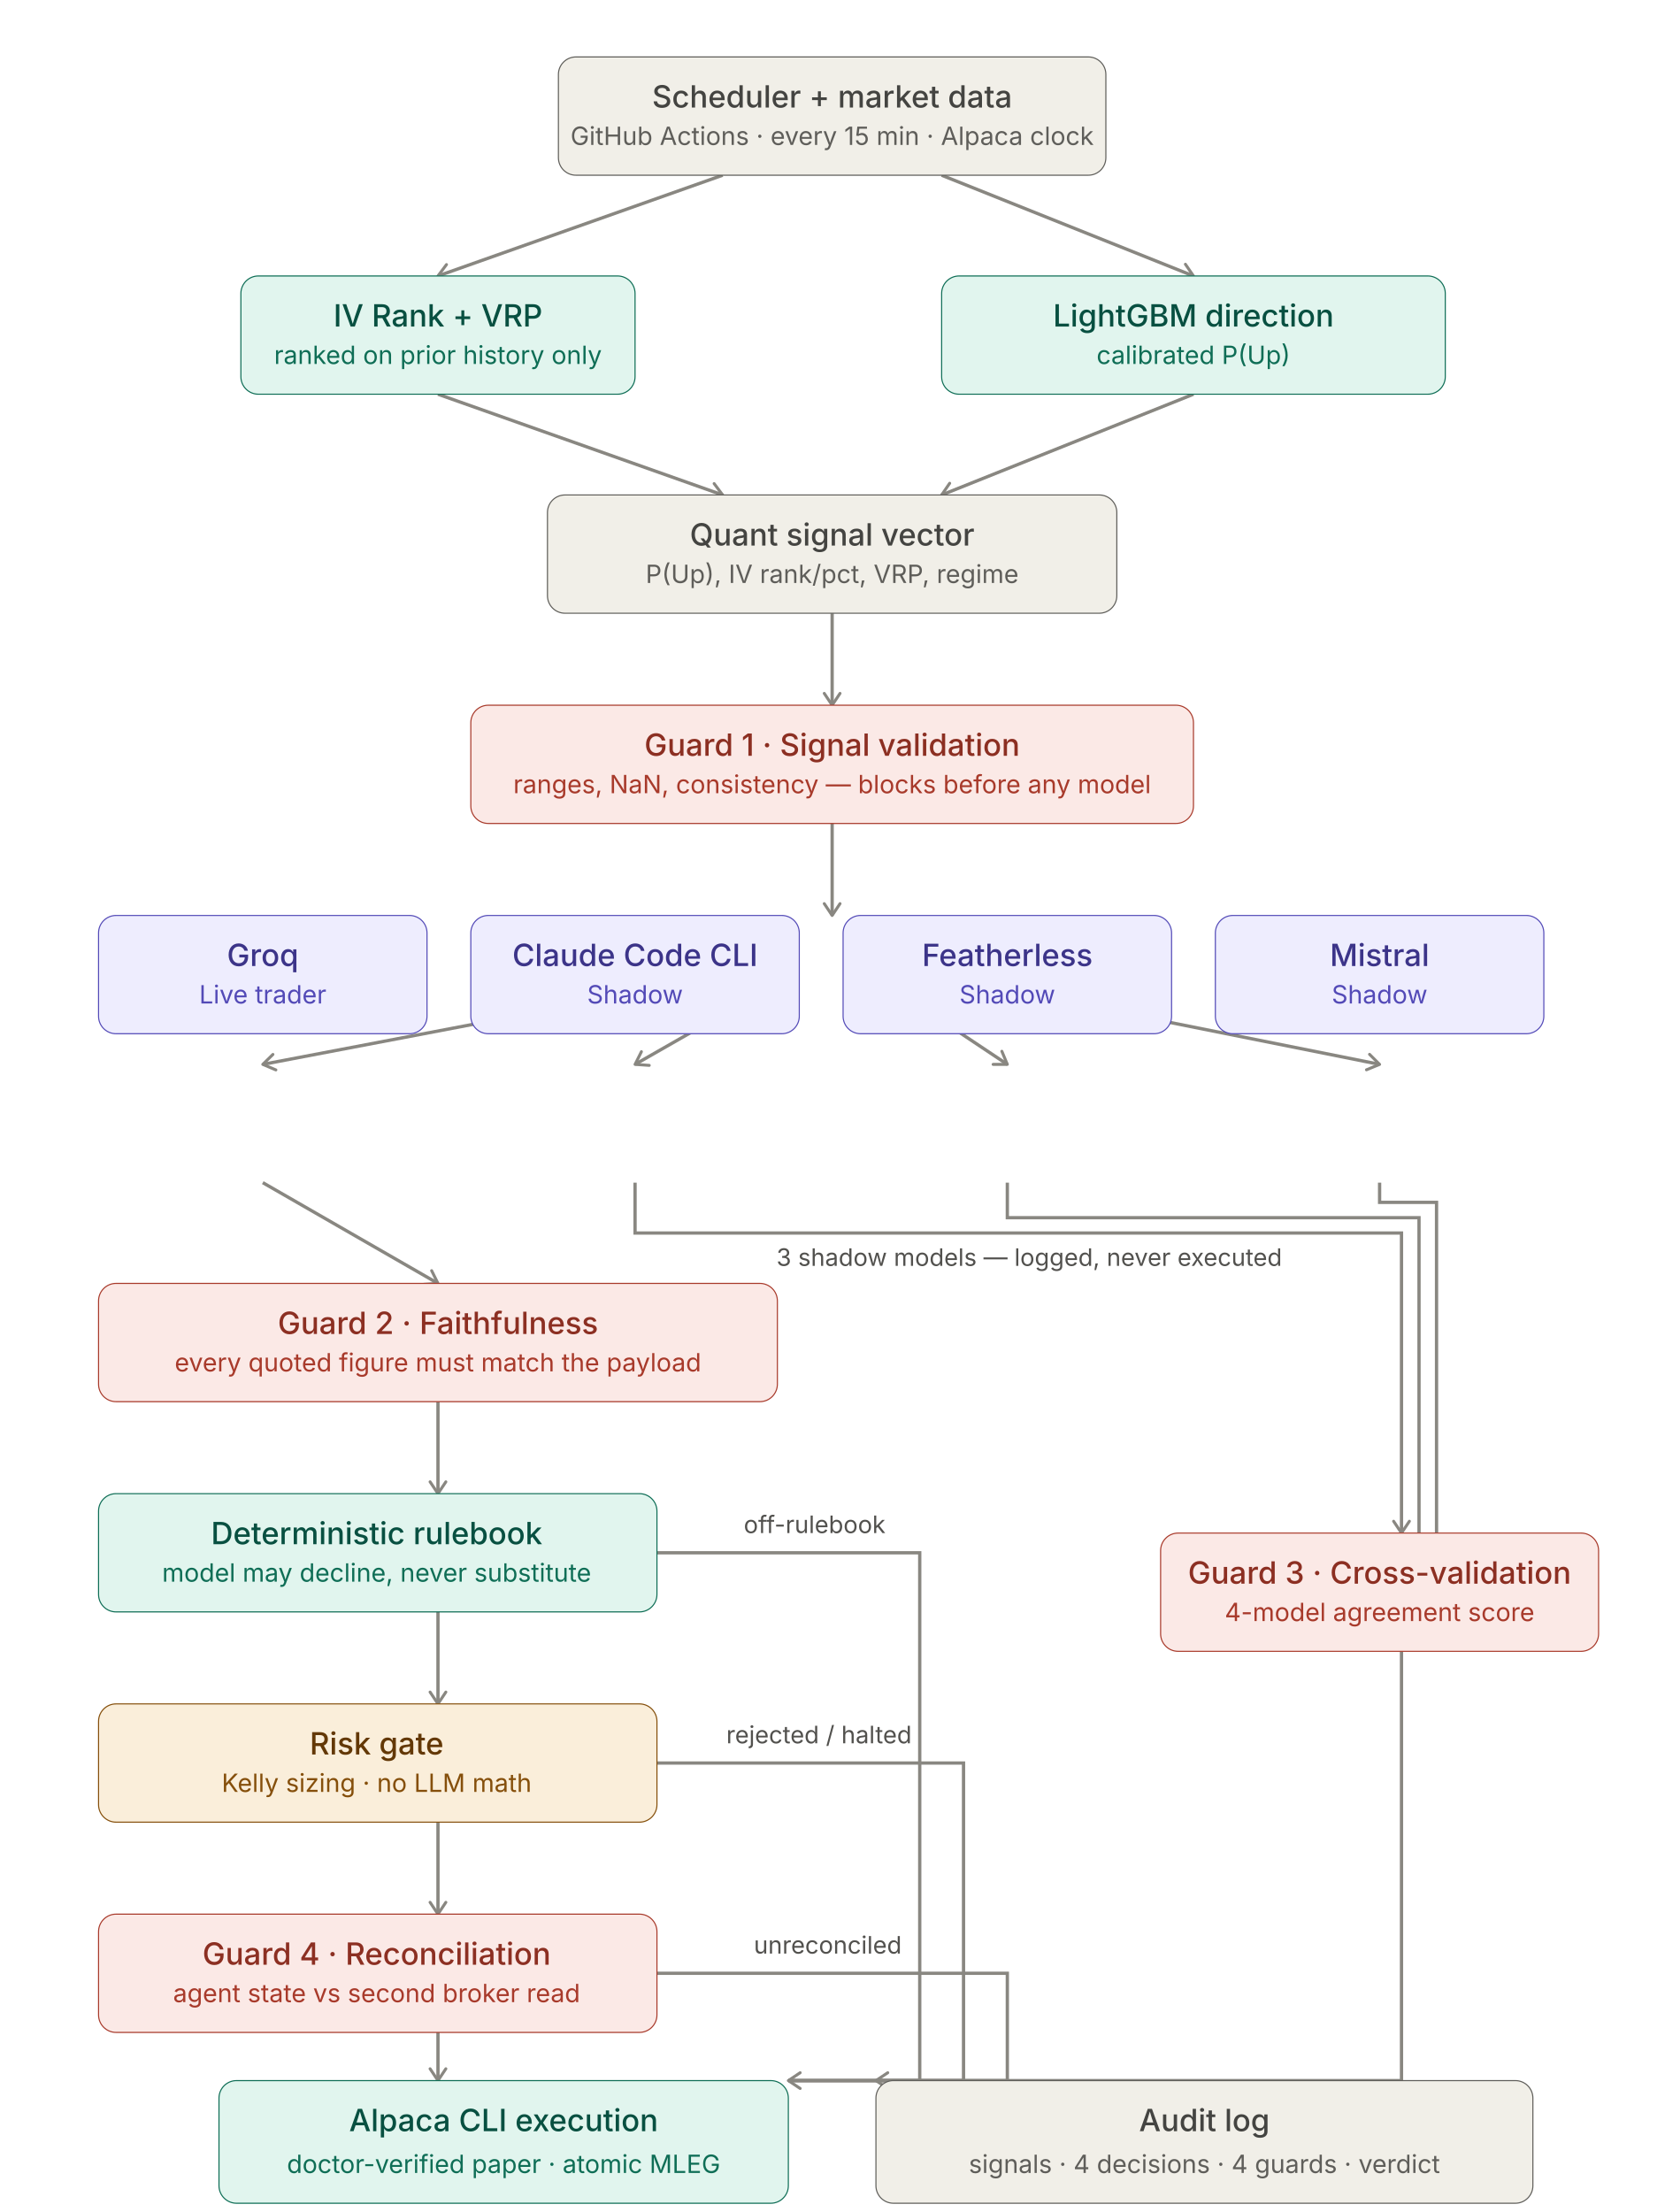
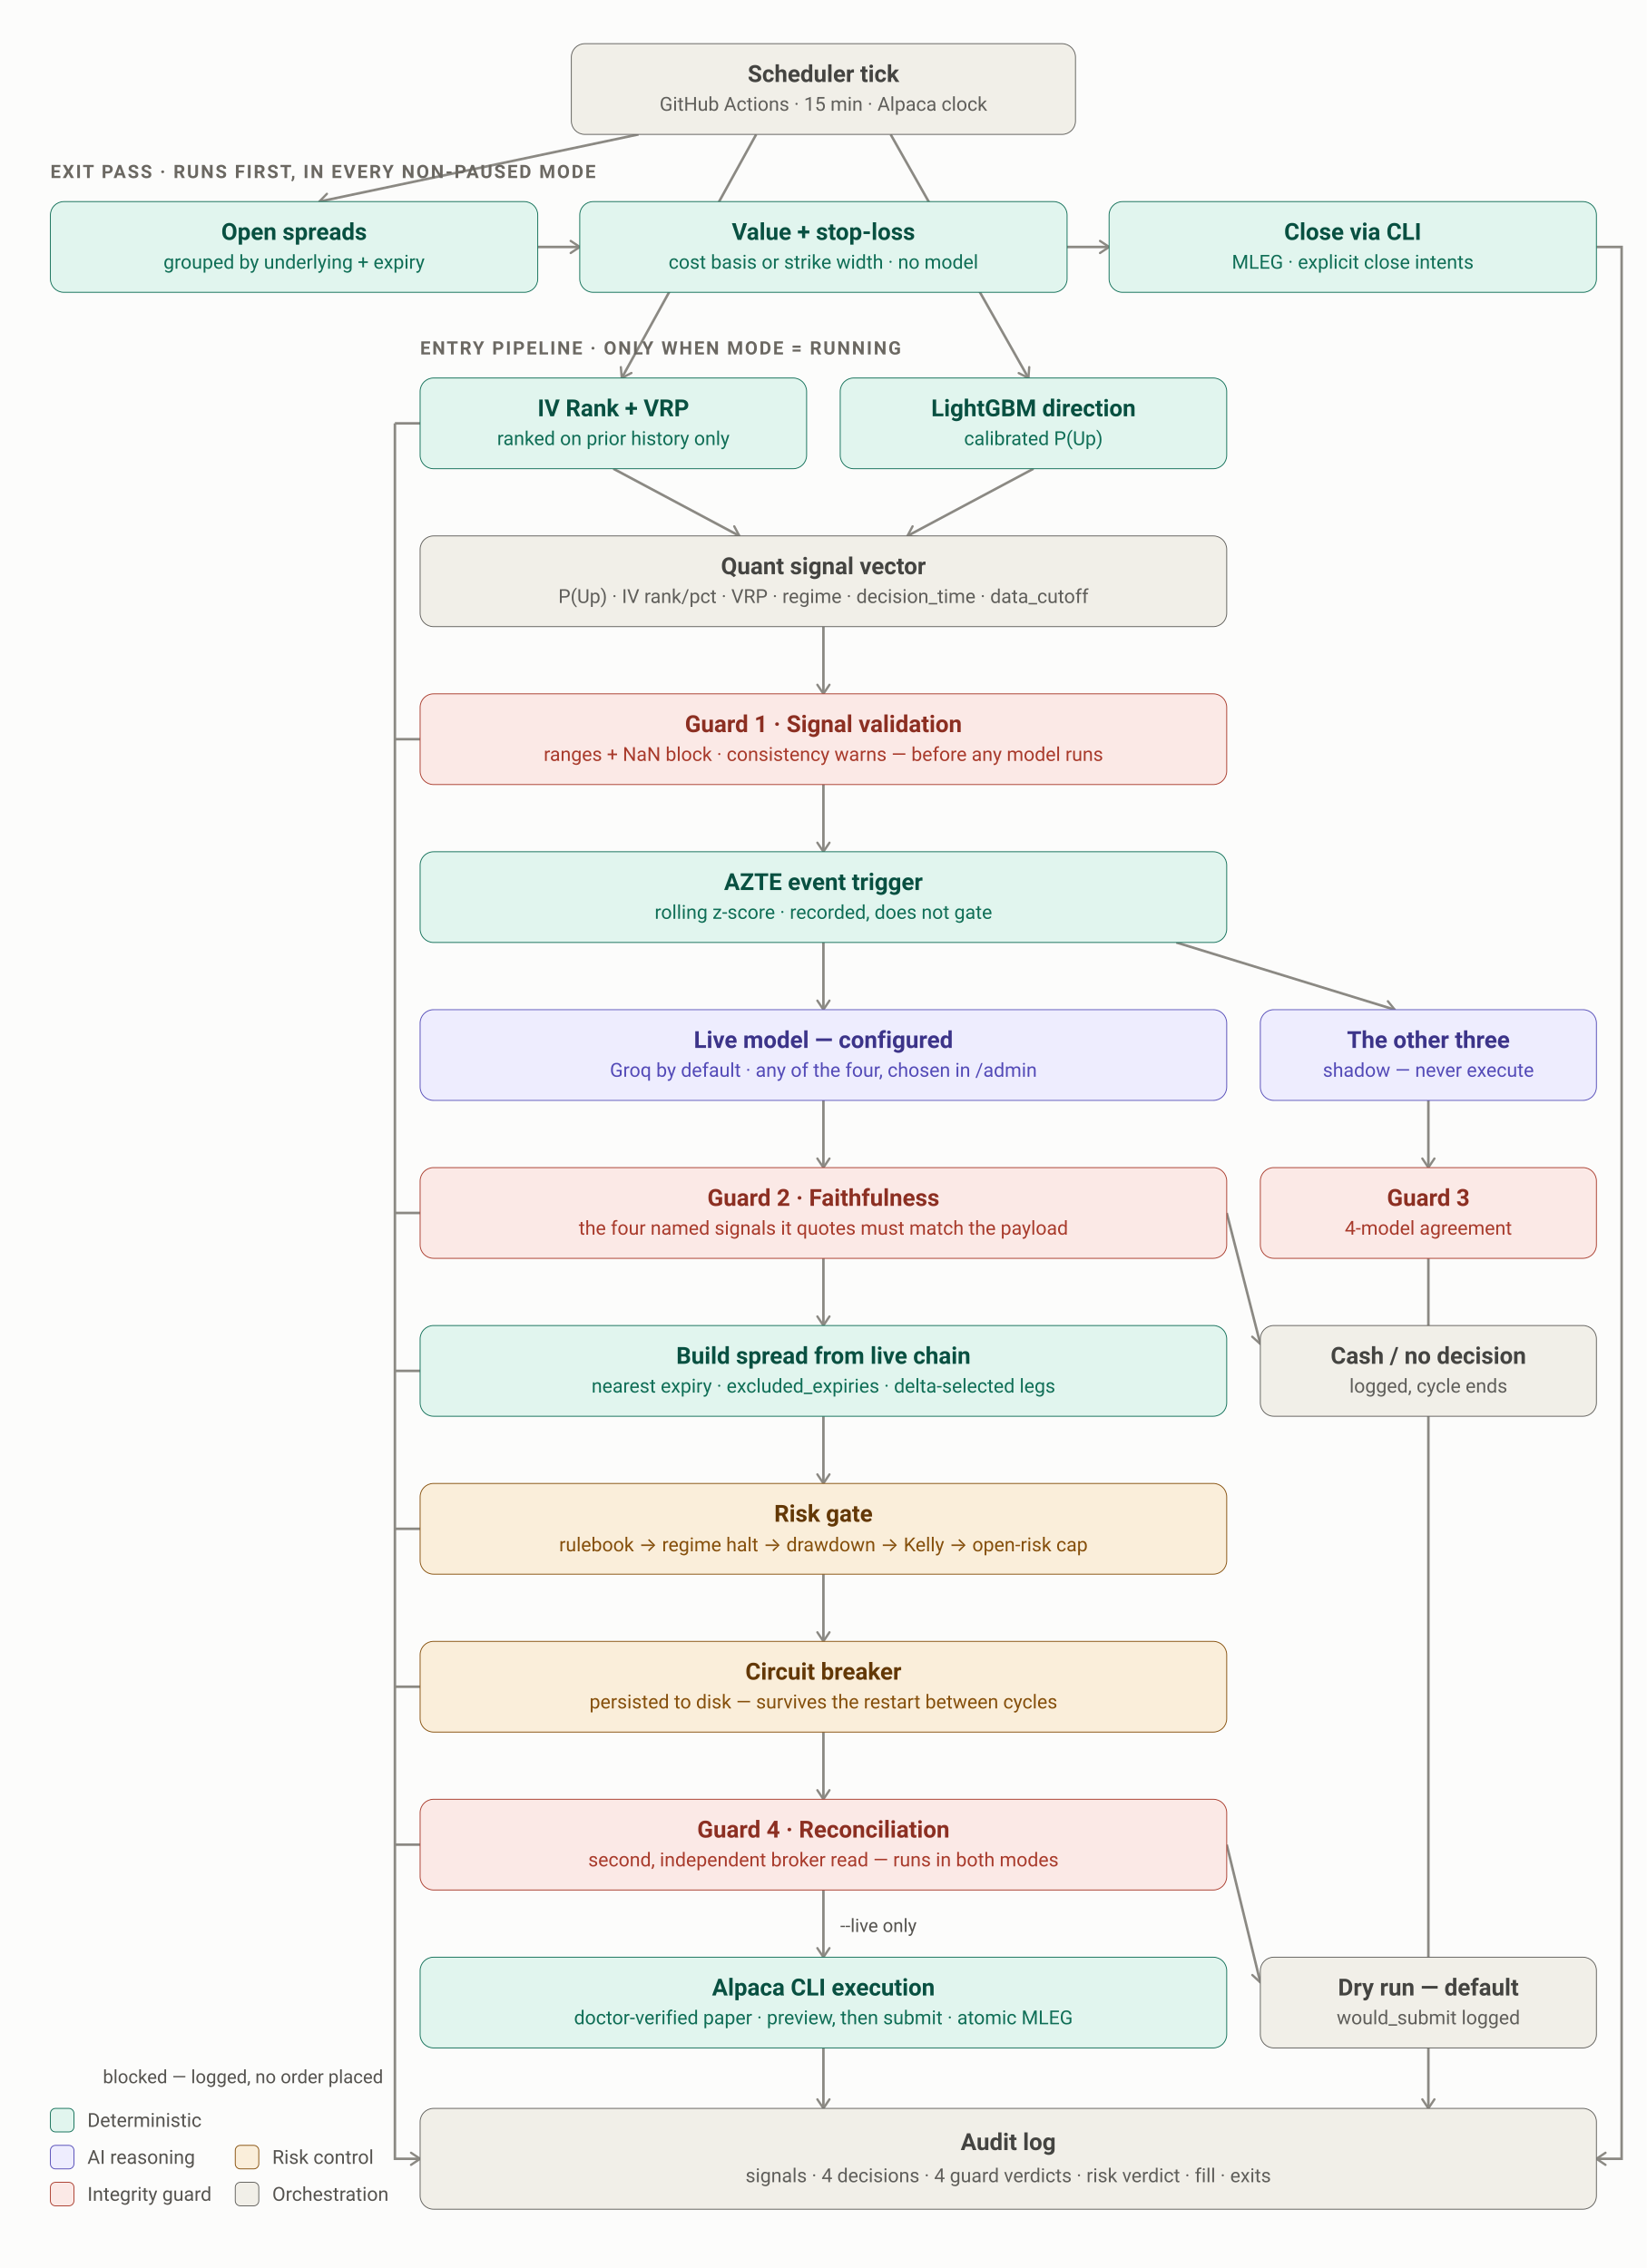
- <svg xmlns="http://www.w3.org/2000/svg" width="760" height="1010" viewBox="0 0 760 1010" role="img">
+ <svg xmlns="http://www.w3.org/2000/svg" width="980" height="1350" viewBox="0 0 980 1350" role="img">
  <defs>
    <marker id="arrow" viewBox="0 0 10 10" refX="8" refY="5" markerWidth="6" markerHeight="6" orient="auto-start-reverse">
      <path d="M2 1L8 5L2 9" fill="none" stroke="context-stroke" stroke-width="1.5" stroke-linecap="round" stroke-linejoin="round" />
    </marker>
  </defs>
  <style>
-   .lbl { font-family: anthropic-sans, -apple-system, BlinkMacSystemFont, "Segoe UI", sans-serif; font-size: 14px; font-weight: 500; text-anchor: middle; dominant-baseline: central; }
-   .sub { font-family: anthropic-sans, -apple-system, BlinkMacSystemFont, "Segoe UI", sans-serif; font-size: 11.5px; font-weight: 400; text-anchor: middle; dominant-baseline: central; }
-   .edge { fill: none; stroke: #898781; stroke-width: 1.5px; }
-   .elbl { font-family: anthropic-sans, -apple-system, BlinkMacSystemFont, "Segoe UI", sans-serif; font-size: 11px; fill: #52514e; text-anchor: middle; }
-   .cap { font-family: anthropic-sans, -apple-system, BlinkMacSystemFont, "Segoe UI", sans-serif; font-size: 11.5px; fill: #52514e; text-anchor: middle; }
+   .lbl  { font-family: -apple-system, BlinkMacSystemFont, "Segoe UI", Roboto, sans-serif; font-size: 14px; font-weight: 600; text-anchor: middle; dominant-baseline: central; }
+   .sub  { font-family: -apple-system, BlinkMacSystemFont, "Segoe UI", Roboto, sans-serif; font-size: 11.5px; font-weight: 400; text-anchor: middle; dominant-baseline: central; }
+   .edge { fill: none; stroke: #8b8983; stroke-width: 1.5px; }
+   .elbl { font-family: -apple-system, BlinkMacSystemFont, "Segoe UI", Roboto, sans-serif; font-size: 11px; fill: #55534f; }
+   .band { font-family: -apple-system, BlinkMacSystemFont, "Segoe UI", Roboto, sans-serif; font-size: 11px; font-weight: 600; fill: #6b6862; letter-spacing: 0.09em; }
+   .leg  { font-family: -apple-system, BlinkMacSystemFont, "Segoe UI", Roboto, sans-serif; font-size: 11.5px; fill: #55534f; }
</style>
-   <line x1="330" y1="80" x2="200" y2="126" class="edge" marker-end="url(#arrow)" />
-   <line x1="430" y1="80" x2="545" y2="126" class="edge" marker-end="url(#arrow)" />
-   <line x1="200" y1="180" x2="330" y2="226" class="edge" marker-end="url(#arrow)" />
-   <line x1="545" y1="180" x2="430" y2="226" class="edge" marker-end="url(#arrow)" />
-   <line x1="380" y1="280" x2="380" y2="322" class="edge" marker-end="url(#arrow)" />
-   <line x1="380" y1="376" x2="380" y2="418" class="edge" marker-end="url(#arrow)" />
-   <line x1="330" y1="446" x2="120" y2="486" class="edge" marker-end="url(#arrow)" />
-   <line x1="360" y1="446" x2="290" y2="486" class="edge" marker-end="url(#arrow)" />
-   <line x1="400" y1="446" x2="460" y2="486" class="edge" marker-end="url(#arrow)" />
-   <line x1="430" y1="446" x2="630" y2="486" class="edge" marker-end="url(#arrow)" />
-   <line x1="120" y1="540" x2="200" y2="586" class="edge" marker-end="url(#arrow)" />
-   <path d="M290 540 L290 563 L640 563 L640 700" class="edge" marker-end="url(#arrow)" />
-   <path d="M460 540 L460 556 L648 556 L648 700" class="edge" />
-   <path d="M630 540 L630 549 L656 549 L656 700" class="edge" />
-   <text x="470" y="578" class="elbl">3 shadow models — logged, never executed</text>
-   <line x1="200" y1="640" x2="200" y2="682" class="edge" marker-end="url(#arrow)" />
-   <line x1="200" y1="736" x2="200" y2="778" class="edge" marker-end="url(#arrow)" />
-   <line x1="200" y1="832" x2="200" y2="874" class="edge" marker-end="url(#arrow)" />
-   <path d="M300 709 L420 709 L420 950 L360 950" class="edge" marker-end="url(#arrow)" />
-   <text x="372" y="700" class="elbl">off-rulebook</text>
-   <path d="M300 805 L440 805 L440 950 L360 950" class="edge" />
-   <text x="374" y="796" class="elbl">rejected / halted</text>
-   <path d="M300 901 L460 901 L460 950 L360 950" class="edge" />
-   <text x="378" y="892" class="elbl">unreconciled</text>
-   <line x1="200" y1="928" x2="200" y2="950" class="edge" marker-end="url(#arrow)" />
-   <path d="M640 754 L640 950 L400 950" class="edge" marker-end="url(#arrow)" />
+   <rect width="980" height="1350" fill="#fcfcfb" />
+   <line x1="380" y1="80" x2="190" y2="120" class="edge" marker-end="url(#arrow)" />
+   <line x1="450" y1="80" x2="370" y2="225" class="edge" marker-end="url(#arrow)" />
+   <line x1="530" y1="80" x2="612" y2="225" class="edge" marker-end="url(#arrow)" />
+   <line x1="320" y1="147" x2="345" y2="147" class="edge" marker-end="url(#arrow)" />
+   <line x1="635" y1="147" x2="660" y2="147" class="edge" marker-end="url(#arrow)" />
+   <path d="M950 147 L965 147 L965 1285 L950 1285" class="edge" marker-end="url(#arrow)" />
+   <line x1="365" y1="279" x2="440" y2="319" class="edge" marker-end="url(#arrow)" />
+   <line x1="615" y1="279" x2="540" y2="319" class="edge" marker-end="url(#arrow)" />
+   <line x1="490" y1="373" x2="490" y2="413" class="edge" marker-end="url(#arrow)" />
+   <line x1="490" y1="467" x2="490" y2="507" class="edge" marker-end="url(#arrow)" />
+   <line x1="490" y1="561" x2="490" y2="601" class="edge" marker-end="url(#arrow)" />
+   <line x1="490" y1="655" x2="490" y2="695" class="edge" marker-end="url(#arrow)" />
+   <line x1="490" y1="749" x2="490" y2="789" class="edge" marker-end="url(#arrow)" />
+   <line x1="490" y1="843" x2="490" y2="883" class="edge" marker-end="url(#arrow)" />
+   <line x1="490" y1="937" x2="490" y2="977" class="edge" marker-end="url(#arrow)" />
+   <line x1="490" y1="1031" x2="490" y2="1071" class="edge" marker-end="url(#arrow)" />
+   <line x1="490" y1="1125" x2="490" y2="1165" class="edge" marker-end="url(#arrow)" />
+   <text x="500" y="1150" class="elbl">--live only</text>
+   <line x1="490" y1="1219" x2="490" y2="1255" class="edge" marker-end="url(#arrow)" />
+   <line x1="700" y1="561" x2="830" y2="601" class="edge" marker-end="url(#arrow)" />
+   <line x1="850" y1="655" x2="850" y2="695" class="edge" marker-end="url(#arrow)" />
+   <line x1="850" y1="749" x2="850" y2="1255" class="edge" marker-end="url(#arrow)" />
+   <line x1="730" y1="722" x2="750" y2="800" class="edge" marker-end="url(#arrow)" />
+   <line x1="730" y1="1098" x2="750" y2="1180" class="edge" marker-end="url(#arrow)" />
+   <line x1="250" y1="252" x2="235" y2="252" class="edge" />
+   <line x1="250" y1="440" x2="235" y2="440" class="edge" />
+   <line x1="250" y1="722" x2="235" y2="722" class="edge" />
+   <line x1="250" y1="816" x2="235" y2="816" class="edge" />
+   <line x1="250" y1="910" x2="235" y2="910" class="edge" />
+   <line x1="250" y1="1004" x2="235" y2="1004" class="edge" />
+   <line x1="250" y1="1098" x2="235" y2="1098" class="edge" />
+   <path d="M235 252 L235 1285 L250 1285" class="edge" marker-end="url(#arrow)" />
+   <text x="228" y="1240" class="elbl" text-anchor="end">blocked — logged, no order placed</text>
+   <text x="30" y="106" class="band">EXIT PASS · RUNS FIRST, IN EVERY NON-PAUSED MODE</text>
+   <text x="250" y="211" class="band">ENTRY PIPELINE · ONLY WHEN MODE = RUNNING</text>
  <g>
-     <rect x="255" y="26" width="250" height="54" rx="8" fill="#f1efe8" stroke="#5f5e5a" stroke-width="0.5" />
-     <text x="380" y="44" class="lbl" fill="#444441">Scheduler + market data</text>
-     <text x="380" y="62" class="sub" fill="#5f5e5a">GitHub Actions · every 15 min · Alpaca clock</text>
+     <rect x="340" y="26" width="300" height="54" rx="8" fill="#f1efe8" stroke="#5f5e5a" stroke-width="0.5" />
+     <text x="490" y="44" class="lbl" fill="#444441">Scheduler tick</text>
+     <text x="490" y="62" class="sub" fill="#5f5e5a">GitHub Actions · 15 min · Alpaca clock</text>
  </g>
  <g>
-     <rect x="110" y="126" width="180" height="54" rx="8" fill="#e1f5ee" stroke="#0f6e56" stroke-width="0.5" />
-     <text x="200" y="144" class="lbl" fill="#085041">IV Rank + VRP</text>
-     <text x="200" y="162" class="sub" fill="#0f6e56">ranked on prior history only</text>
+     <rect x="30" y="120" width="290" height="54" rx="8" fill="#e1f5ee" stroke="#0f6e56" stroke-width="0.5" />
+     <text x="175" y="138" class="lbl" fill="#085041">Open spreads</text>
+     <text x="175" y="156" class="sub" fill="#0f6e56">grouped by underlying + expiry</text>
  </g>
  <g>
-     <rect x="430" y="126" width="230" height="54" rx="8" fill="#e1f5ee" stroke="#0f6e56" stroke-width="0.5" />
-     <text x="545" y="144" class="lbl" fill="#085041">LightGBM direction</text>
-     <text x="545" y="162" class="sub" fill="#0f6e56">calibrated P(Up)</text>
+     <rect x="345" y="120" width="290" height="54" rx="8" fill="#e1f5ee" stroke="#0f6e56" stroke-width="0.5" />
+     <text x="490" y="138" class="lbl" fill="#085041">Value + stop-loss</text>
+     <text x="490" y="156" class="sub" fill="#0f6e56">cost basis or strike width · no model</text>
  </g>
  <g>
-     <rect x="250" y="226" width="260" height="54" rx="8" fill="#f1efe8" stroke="#5f5e5a" stroke-width="0.5" />
-     <text x="380" y="244" class="lbl" fill="#444441">Quant signal vector</text>
-     <text x="380" y="262" class="sub" fill="#5f5e5a">P(Up), IV rank/pct, VRP, regime</text>
+     <rect x="660" y="120" width="290" height="54" rx="8" fill="#e1f5ee" stroke="#0f6e56" stroke-width="0.5" />
+     <text x="805" y="138" class="lbl" fill="#085041">Close via CLI</text>
+     <text x="805" y="156" class="sub" fill="#0f6e56">MLEG · explicit close intents</text>
  </g>
  <g>
-     <rect x="215" y="322" width="330" height="54" rx="8" fill="#fbe9e6" stroke="#a83a2b" stroke-width="0.5" />
-     <text x="380" y="340" class="lbl" fill="#8c2f22">Guard 1 · Signal validation</text>
-     <text x="380" y="358" class="sub" fill="#a83a2b">ranges, NaN, consistency — blocks before any model</text>
+     <rect x="250" y="225" width="230" height="54" rx="8" fill="#e1f5ee" stroke="#0f6e56" stroke-width="0.5" />
+     <text x="365" y="243" class="lbl" fill="#085041">IV Rank + VRP</text>
+     <text x="365" y="261" class="sub" fill="#0f6e56">ranked on prior history only</text>
  </g>
  <g>
-     <rect x="45" y="418" width="150" height="54" rx="8" fill="#eeedfe" stroke="#534ab7" stroke-width="0.5" />
-     <text x="120" y="436" class="lbl" fill="#3c3489">Groq</text>
-     <text x="120" y="454" class="sub" fill="#534ab7">Live trader</text>
+     <rect x="500" y="225" width="230" height="54" rx="8" fill="#e1f5ee" stroke="#0f6e56" stroke-width="0.5" />
+     <text x="615" y="243" class="lbl" fill="#085041">LightGBM direction</text>
+     <text x="615" y="261" class="sub" fill="#0f6e56">calibrated P(Up)</text>
  </g>
  <g>
-     <rect x="215" y="418" width="150" height="54" rx="8" fill="#eeedfe" stroke="#534ab7" stroke-width="0.5" />
-     <text x="290" y="436" class="lbl" fill="#3c3489">Claude Code CLI</text>
-     <text x="290" y="454" class="sub" fill="#534ab7">Shadow</text>
+     <rect x="250" y="319" width="480" height="54" rx="8" fill="#f1efe8" stroke="#5f5e5a" stroke-width="0.5" />
+     <text x="490" y="337" class="lbl" fill="#444441">Quant signal vector</text>
+     <text x="490" y="355" class="sub" fill="#5f5e5a">P(Up) · IV rank/pct · VRP · regime · decision_time · data_cutoff</text>
  </g>
  <g>
-     <rect x="385" y="418" width="150" height="54" rx="8" fill="#eeedfe" stroke="#534ab7" stroke-width="0.5" />
-     <text x="460" y="436" class="lbl" fill="#3c3489">Featherless</text>
-     <text x="460" y="454" class="sub" fill="#534ab7">Shadow</text>
+     <rect x="250" y="413" width="480" height="54" rx="8" fill="#fbe9e6" stroke="#a83a2b" stroke-width="0.5" />
+     <text x="490" y="431" class="lbl" fill="#8c2f22">Guard 1 · Signal validation</text>
+     <text x="490" y="449" class="sub" fill="#a83a2b">ranges + NaN block · consistency warns — before any model runs</text>
  </g>
  <g>
-     <rect x="555" y="418" width="150" height="54" rx="8" fill="#eeedfe" stroke="#534ab7" stroke-width="0.5" />
-     <text x="630" y="436" class="lbl" fill="#3c3489">Mistral</text>
-     <text x="630" y="454" class="sub" fill="#534ab7">Shadow</text>
+     <rect x="250" y="507" width="480" height="54" rx="8" fill="#e1f5ee" stroke="#0f6e56" stroke-width="0.5" />
+     <text x="490" y="525" class="lbl" fill="#085041">AZTE event trigger</text>
+     <text x="490" y="543" class="sub" fill="#0f6e56">rolling z-score · recorded, does not gate</text>
  </g>
  <g>
-     <rect x="45" y="586" width="310" height="54" rx="8" fill="#fbe9e6" stroke="#a83a2b" stroke-width="0.5" />
-     <text x="200" y="604" class="lbl" fill="#8c2f22">Guard 2 · Faithfulness</text>
-     <text x="200" y="622" class="sub" fill="#a83a2b">every quoted figure must match the payload</text>
+     <rect x="250" y="601" width="480" height="54" rx="8" fill="#eeedfe" stroke="#534ab7" stroke-width="0.5" />
+     <text x="490" y="619" class="lbl" fill="#3c3489">Live model — configured</text>
+     <text x="490" y="637" class="sub" fill="#534ab7">Groq by default · any of the four, chosen in /admin</text>
  </g>
  <g>
-     <rect x="45" y="682" width="255" height="54" rx="8" fill="#e1f5ee" stroke="#0f6e56" stroke-width="0.5" />
-     <text x="172" y="700" class="lbl" fill="#085041">Deterministic rulebook</text>
-     <text x="172" y="718" class="sub" fill="#0f6e56">model may decline, never substitute</text>
+     <rect x="750" y="601" width="200" height="54" rx="8" fill="#eeedfe" stroke="#534ab7" stroke-width="0.5" />
+     <text x="850" y="619" class="lbl" fill="#3c3489">The other three</text>
+     <text x="850" y="637" class="sub" fill="#534ab7">shadow — never execute</text>
  </g>
  <g>
-     <rect x="45" y="778" width="255" height="54" rx="8" fill="#faeeda" stroke="#854f0b" stroke-width="0.5" />
-     <text x="172" y="796" class="lbl" fill="#633806">Risk gate</text>
-     <text x="172" y="814" class="sub" fill="#854f0b">Kelly sizing · no LLM math</text>
+     <rect x="250" y="695" width="480" height="54" rx="8" fill="#fbe9e6" stroke="#a83a2b" stroke-width="0.5" />
+     <text x="490" y="713" class="lbl" fill="#8c2f22">Guard 2 · Faithfulness</text>
+     <text x="490" y="731" class="sub" fill="#a83a2b">the four named signals it quotes must match the payload</text>
  </g>
  <g>
-     <rect x="45" y="874" width="255" height="54" rx="8" fill="#fbe9e6" stroke="#a83a2b" stroke-width="0.5" />
-     <text x="172" y="892" class="lbl" fill="#8c2f22">Guard 4 · Reconciliation</text>
-     <text x="172" y="910" class="sub" fill="#a83a2b">agent state vs second broker read</text>
+     <rect x="750" y="695" width="200" height="54" rx="8" fill="#fbe9e6" stroke="#a83a2b" stroke-width="0.5" />
+     <text x="850" y="713" class="lbl" fill="#8c2f22">Guard 3</text>
+     <text x="850" y="731" class="sub" fill="#a83a2b">4-model agreement</text>
  </g>
  <g>
-     <rect x="530" y="700" width="200" height="54" rx="8" fill="#fbe9e6" stroke="#a83a2b" stroke-width="0.5" />
-     <text x="630" y="718" class="lbl" fill="#8c2f22">Guard 3 · Cross-validation</text>
-     <text x="630" y="736" class="sub" fill="#a83a2b">4-model agreement score</text>
+     <rect x="250" y="789" width="480" height="54" rx="8" fill="#e1f5ee" stroke="#0f6e56" stroke-width="0.5" />
+     <text x="490" y="807" class="lbl" fill="#085041">Build spread from live chain</text>
+     <text x="490" y="825" class="sub" fill="#0f6e56">nearest expiry · excluded_expiries · delta-selected legs</text>
  </g>
  <g>
-     <rect x="100" y="950" width="260" height="56" rx="8" fill="#e1f5ee" stroke="#0f6e56" stroke-width="0.5" />
-     <text x="230" y="968" class="lbl" fill="#085041">Alpaca CLI execution</text>
-     <text x="230" y="988" class="sub" fill="#0f6e56">doctor-verified paper · atomic MLEG</text>
+     <rect x="750" y="789" width="200" height="54" rx="8" fill="#f1efe8" stroke="#5f5e5a" stroke-width="0.5" />
+     <text x="850" y="807" class="lbl" fill="#444441">Cash / no decision</text>
+     <text x="850" y="825" class="sub" fill="#5f5e5a">logged, cycle ends</text>
  </g>
  <g>
-     <rect x="400" y="950" width="300" height="56" rx="8" fill="#f1efe8" stroke="#5f5e5a" stroke-width="0.5" />
-     <text x="550" y="968" class="lbl" fill="#444441">Audit log</text>
-     <text x="550" y="988" class="sub" fill="#5f5e5a">signals · 4 decisions · 4 guards · verdict</text>
+     <rect x="250" y="883" width="480" height="54" rx="8" fill="#faeeda" stroke="#854f0b" stroke-width="0.5" />
+     <text x="490" y="901" class="lbl" fill="#633806">Risk gate</text>
+     <text x="490" y="919" class="sub" fill="#854f0b">rulebook → regime halt → drawdown → Kelly → open-risk cap</text>
+   </g>
+   <g>
+     <rect x="250" y="977" width="480" height="54" rx="8" fill="#faeeda" stroke="#854f0b" stroke-width="0.5" />
+     <text x="490" y="995" class="lbl" fill="#633806">Circuit breaker</text>
+     <text x="490" y="1013" class="sub" fill="#854f0b">persisted to disk — survives the restart between cycles</text>
+   </g>
+   <g>
+     <rect x="250" y="1071" width="480" height="54" rx="8" fill="#fbe9e6" stroke="#a83a2b" stroke-width="0.5" />
+     <text x="490" y="1089" class="lbl" fill="#8c2f22">Guard 4 · Reconciliation</text>
+     <text x="490" y="1107" class="sub" fill="#a83a2b">second, independent broker read — runs in both modes</text>
+   </g>
+   <g>
+     <rect x="250" y="1165" width="480" height="54" rx="8" fill="#e1f5ee" stroke="#0f6e56" stroke-width="0.5" />
+     <text x="490" y="1183" class="lbl" fill="#085041">Alpaca CLI execution</text>
+     <text x="490" y="1201" class="sub" fill="#0f6e56">doctor-verified paper · preview, then submit · atomic MLEG</text>
+   </g>
+   <g>
+     <rect x="750" y="1165" width="200" height="54" rx="8" fill="#f1efe8" stroke="#5f5e5a" stroke-width="0.5" />
+     <text x="850" y="1183" class="lbl" fill="#444441">Dry run — default</text>
+     <text x="850" y="1201" class="sub" fill="#5f5e5a">would_submit logged</text>
+   </g>
+   <g>
+     <rect x="250" y="1255" width="700" height="60" rx="8" fill="#f1efe8" stroke="#5f5e5a" stroke-width="0.5" />
+     <text x="600" y="1275" class="lbl" fill="#444441">Audit log</text>
+     <text x="600" y="1295" class="sub" fill="#5f5e5a">signals · 4 decisions · 4 guard verdicts · risk verdict · fill · exits</text>
+   </g>
+   <g>
+     <rect x="30" y="1255" width="14" height="14" rx="3" fill="#e1f5ee" stroke="#0f6e56" stroke-width="0.5" />
+     <text x="52" y="1266" class="leg">Deterministic</text>
+     <rect x="30" y="1277" width="14" height="14" rx="3" fill="#eeedfe" stroke="#534ab7" stroke-width="0.5" />
+     <text x="52" y="1288" class="leg">AI reasoning</text>
+     <rect x="30" y="1299" width="14" height="14" rx="3" fill="#fbe9e6" stroke="#a83a2b" stroke-width="0.5" />
+     <text x="52" y="1310" class="leg">Integrity guard</text>
+     <rect x="140" y="1277" width="14" height="14" rx="3" fill="#faeeda" stroke="#854f0b" stroke-width="0.5" />
+     <text x="162" y="1288" class="leg">Risk control</text>
+     <rect x="140" y="1299" width="14" height="14" rx="3" fill="#f1efe8" stroke="#5f5e5a" stroke-width="0.5" />
+     <text x="162" y="1310" class="leg">Orchestration</text>
  </g>
</svg>
